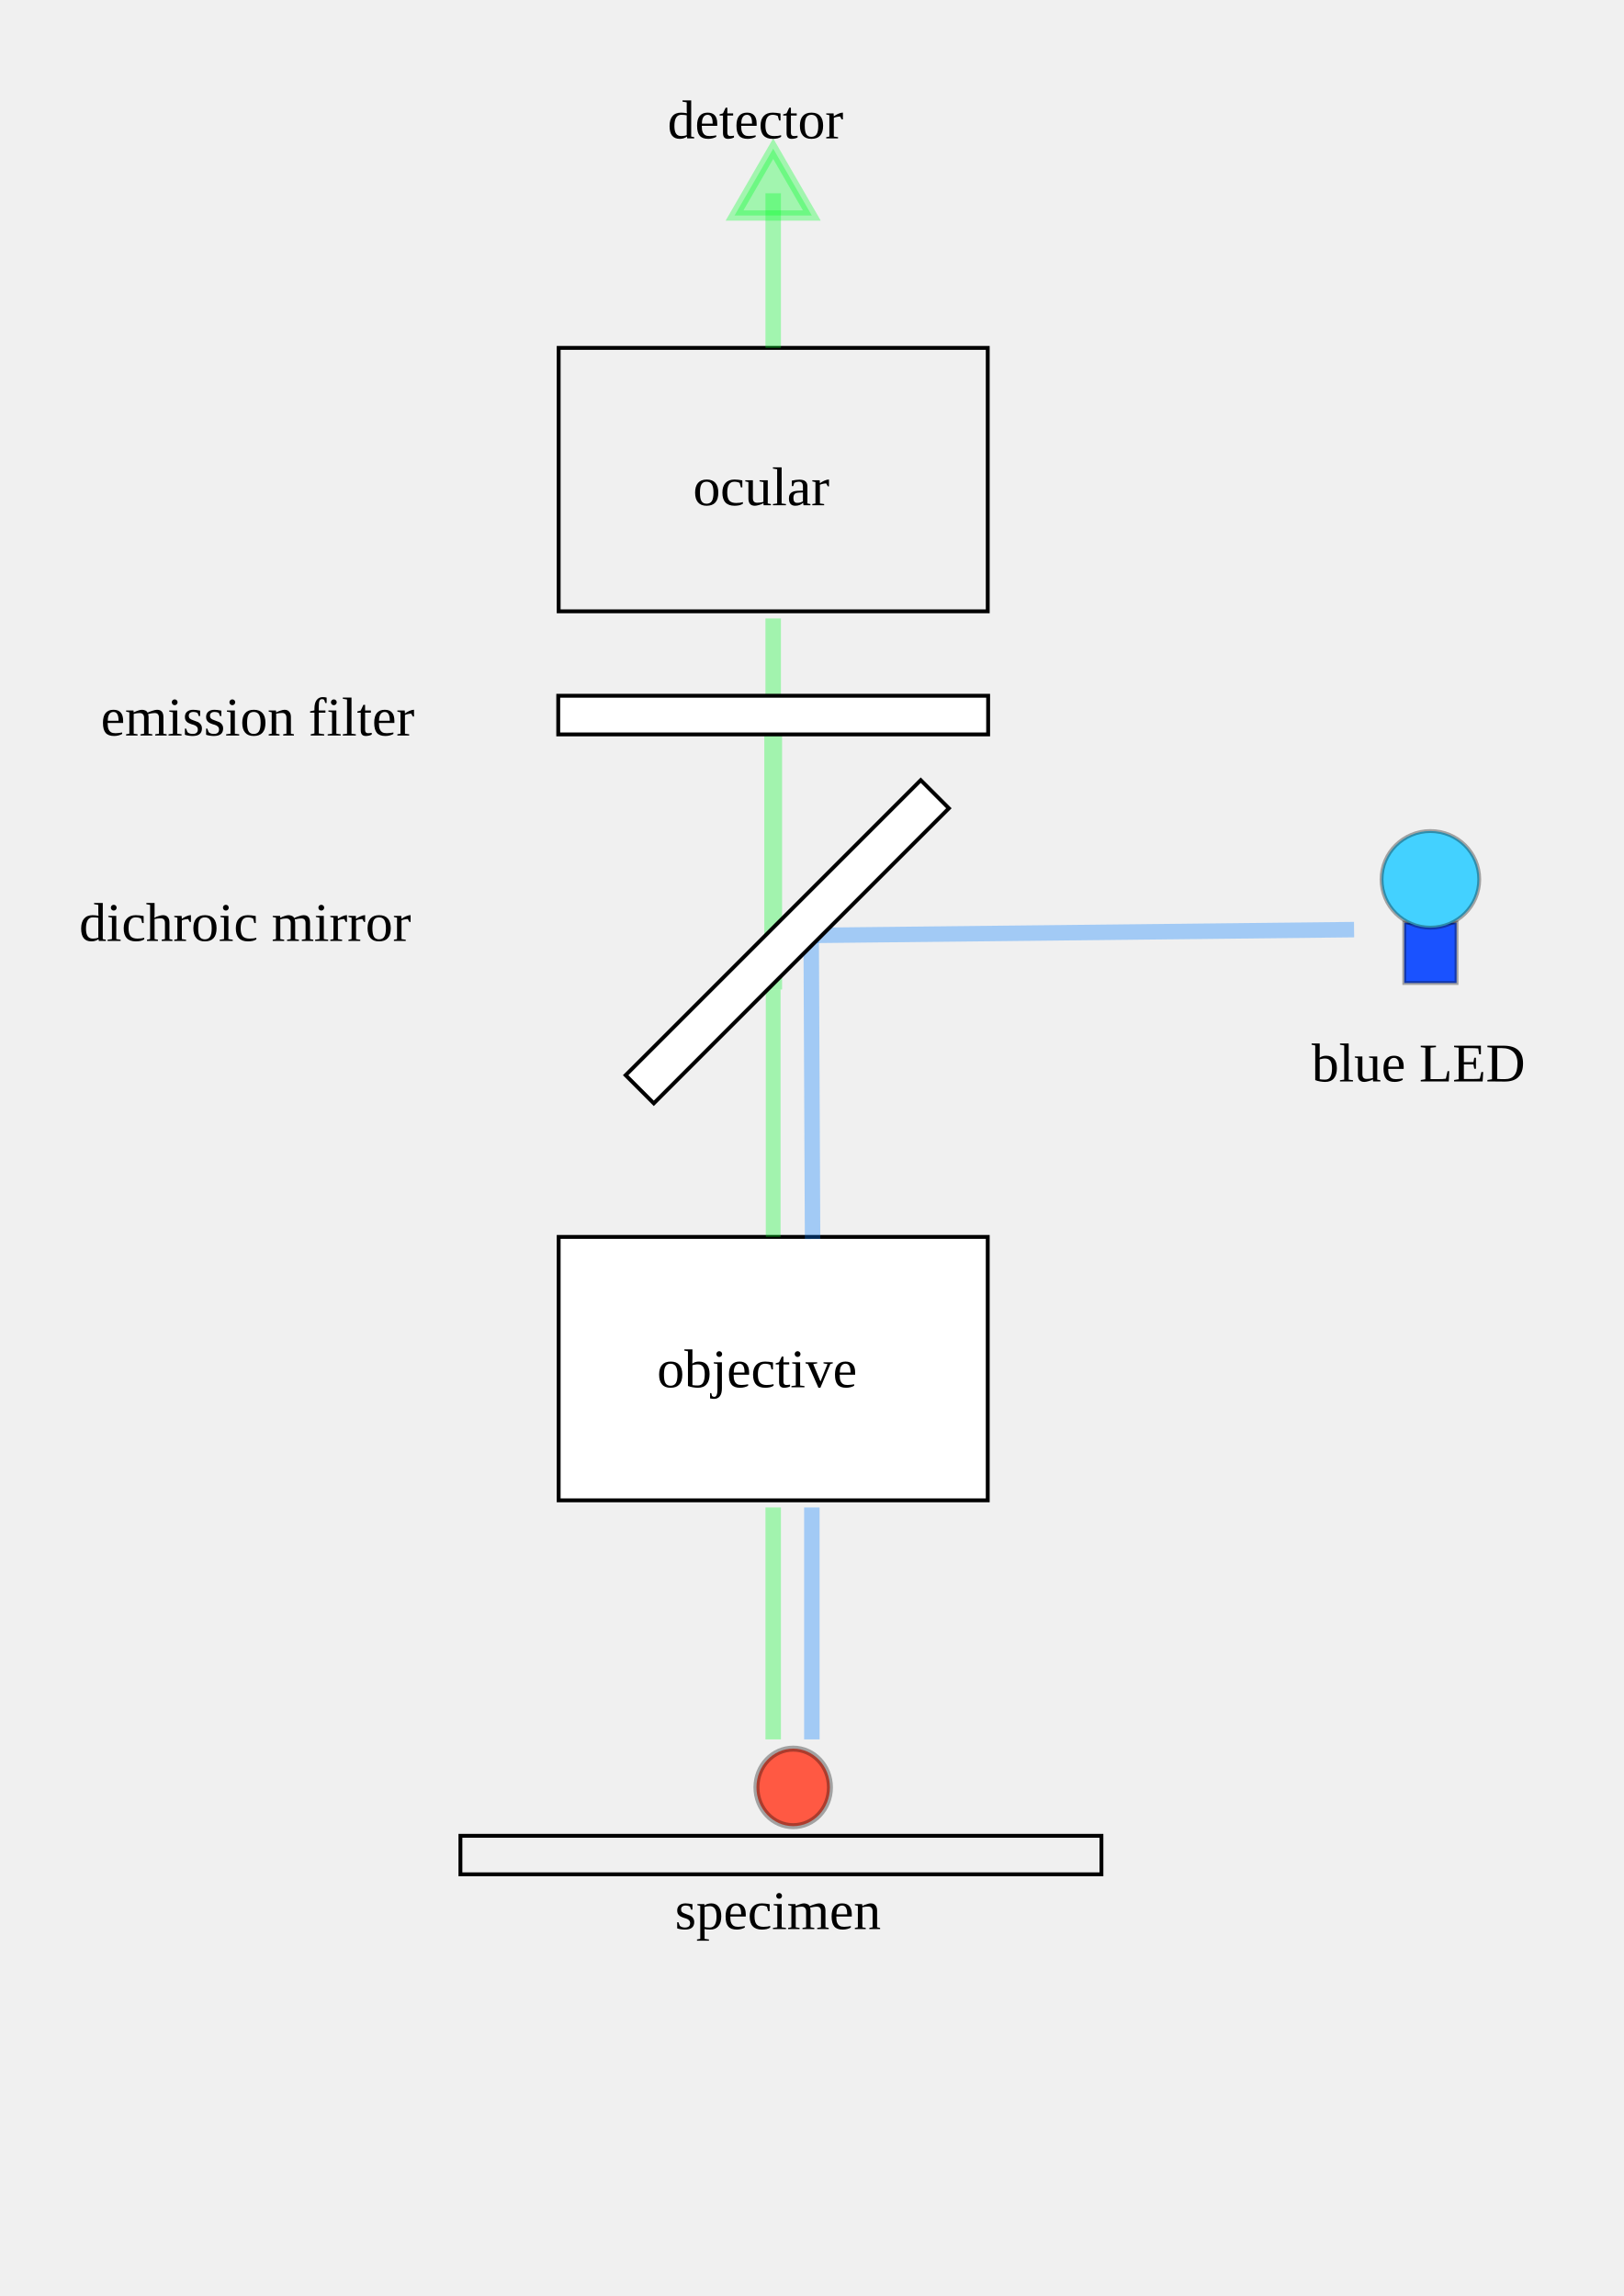
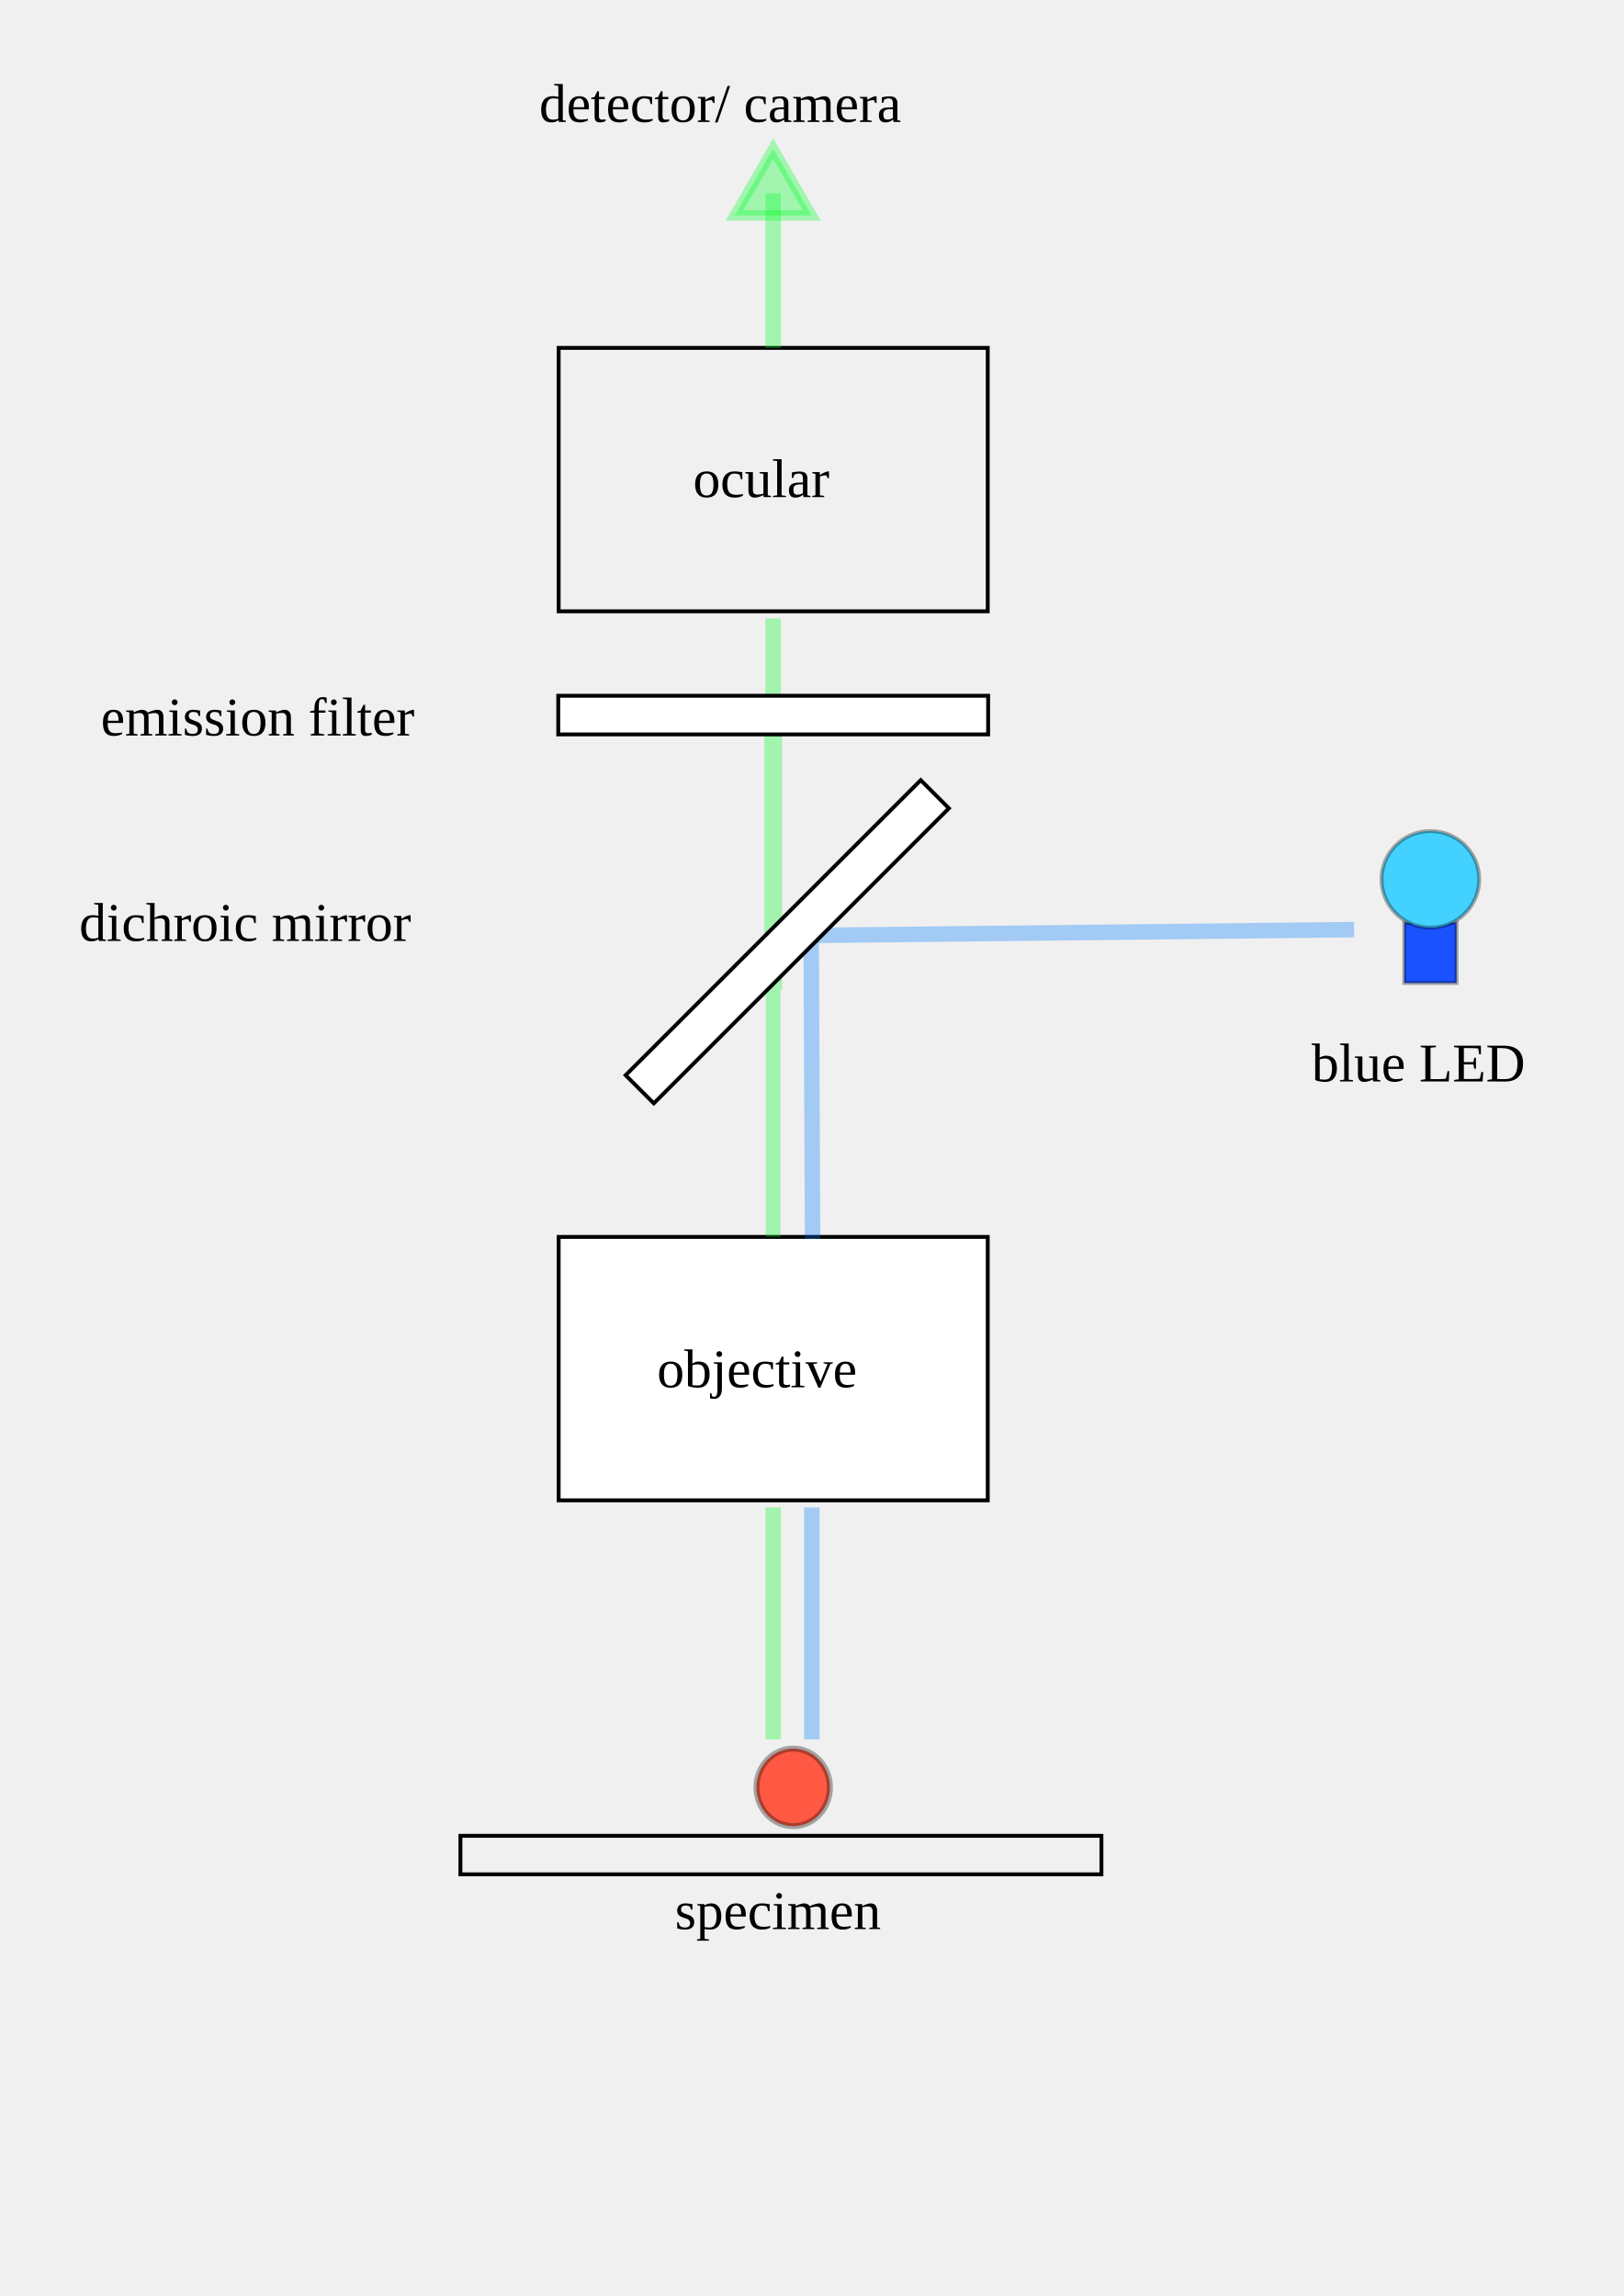
<svg xmlns="http://www.w3.org/2000/svg" width="210mm" height="297mm" viewBox="0 0 210 297" version="1.1" id="svg1">
  <defs id="defs1">
    <marker style="overflow:visible" id="Triangle" refX="0" refY="0" orient="auto-start-reverse" markerWidth="1" markerHeight="1" viewBox="0 0 1 1" preserveAspectRatio="xMidYMid">
      <path transform="scale(0.5)" style="fill:context-stroke;fill-rule:evenodd;stroke:context-stroke;stroke-width:1pt" d="M 5.77,0 -2.88,5 V -5 Z" id="path135" />
    </marker>
  </defs>
-   <g id="layer1">
-     <rect style="fill:none;stroke:#000000;stroke-width:0.5;stroke-dasharray:none;stroke-opacity:1" id="rect1" width="55.494" height="34.077" x="72.253" y="45" />
-     <rect style="fill:#ffffff;fill-opacity:1;stroke:#000000;stroke-width:0.5;stroke-dasharray:none;stroke-opacity:1" id="rect1-7" width="55.494" height="34.077" x="72.253" y="160" />
-     <rect style="fill:none;stroke:#000000;stroke-width:0.5;stroke-dasharray:none;stroke-opacity:1" id="rect1-7-2-06" width="82.904" height="4.981" x="59.548" y="237.472" />
-     <path style="fill:none;stroke:#00f727;stroke-width:2;stroke-dasharray:none;stroke-opacity:0.328" d="m 100,225 c 0,-30 0,-30 0,-30" id="path2" />
-     <path style="fill:none;stroke:#00f727;stroke-width:1.912;stroke-dasharray:none;stroke-opacity:0.328" d="M 100,160 C 100,155.429 100,128 100,128" id="path3" />
-     <path style="fill:none;stroke:#00f727;stroke-width:2;stroke-dasharray:none;stroke-opacity:0.328" d="M 100,90 V 80" id="path5" />
-     <path style="fill:#00f925;fill-opacity:0.325;stroke:#00ff28;stroke-width:2;stroke-dasharray:none;stroke-opacity:0.328;marker-end:url(#Triangle)" d="m 100,45 v -20" id="path7" />
-     <path style="fill:none;stroke:#00f727;stroke-width:2.298;stroke-dasharray:none;stroke-opacity:0.328" d="M 100,128 V 95" id="path4" />
-     <path style="fill:#ffffff;fill-opacity:1;stroke:#007bff;stroke-width:2;stroke-dasharray:none;stroke-opacity:0.325" d="m 105,225 v -30" id="path8" />
-     <path style="fill:none;fill-opacity:1;stroke:#007cff;stroke-width:2;stroke-dasharray:none;stroke-opacity:0.328" d="m 105.094,160.28 -0.187,-40.56" id="path9" />
-     <path style="fill:#ffffff;fill-opacity:1;stroke:#007bff;stroke-width:2;stroke-dasharray:none;stroke-opacity:0.325" d="m 105,121 70.129,-0.75" id="path10" />
-     <rect style="fill:#1a52ff;fill-opacity:1;stroke:#000000;stroke-width:0.5;stroke-dasharray:none;stroke-opacity:0.325" id="rect14" width="6.76" height="7.8" x="181.62" y="119.355" />
-     <ellipse style="fill:#43d1ff;fill-opacity:1;stroke:#000000;stroke-width:0.5;stroke-dasharray:none;stroke-opacity:0.325" id="path14" cx="185" cy="113.75" rx="6.318" ry="6.25" />
-     <ellipse style="fill:#ff5943;fill-opacity:1;stroke:#000000;stroke-width:0.777;stroke-dasharray:none;stroke-opacity:0.325" id="path14-4" cx="102.587" cy="231.209" rx="4.75" ry="5.014" />
-     <text xml:space="preserve" style="font-size:7.056px;fill:#ff5943;fill-opacity:1;stroke:#000000;stroke-width:0.5;stroke-dasharray:none;stroke-opacity:0.325" x="86.346" y="17.898" id="text14">
-       <tspan id="tspan14" style="font-size:7.056px;fill:#000000;fill-opacity:1;stroke:none;stroke-width:0.5;stroke-opacity:0.325" x="86.346" y="17.898">detector</tspan>
-     </text>
-     <text xml:space="preserve" style="font-size:7.056px;fill:#ff5943;fill-opacity:1;stroke:#000000;stroke-width:0.5;stroke-dasharray:none;stroke-opacity:0.325" x="89.635" y="65.361" id="text14-7">
-       <tspan id="tspan14-8" style="font-size:7.056px;fill:#000000;fill-opacity:1;stroke:none;stroke-width:0.5;stroke-opacity:0.325" x="89.635" y="65.361">ocular</tspan>
-     </text>
-     <text xml:space="preserve" style="font-size:7.056px;fill:#000000;fill-opacity:1;stroke:none;stroke-width:0.5;stroke-dasharray:none;stroke-opacity:0.325" x="13.037" y="95.144" id="text15">
-       <tspan id="tspan15" style="stroke-width:0.5" x="13.037" y="95.144">emission filter</tspan>
-     </text>
-     <text xml:space="preserve" style="font-size:7.056px;fill:#000000;fill-opacity:1;stroke:none;stroke-width:0.5;stroke-dasharray:none;stroke-opacity:0.325" x="169.635" y="139.893" id="text15-3">
-       <tspan id="tspan15-9" style="stroke-width:0.5" x="169.635" y="139.893">blue LED</tspan>
-     </text>
-     <text xml:space="preserve" style="font-size:7.056px;fill:#000000;fill-opacity:1;stroke:none;stroke-width:0.5;stroke-dasharray:none;stroke-opacity:0.325" x="10.247" y="121.713" id="text16">
-       <tspan id="tspan16" style="stroke-width:0.5" x="10.247" y="121.713">dichroic mirror</tspan>
-     </text>
-     <text xml:space="preserve" style="font-size:7.056px;fill:#000000;fill-opacity:1;stroke:none;stroke-width:0.5;stroke-dasharray:none;stroke-opacity:0.325" x="87.29" y="249.536" id="text16-1">
-       <tspan id="tspan16-3" style="stroke-width:0.5" x="87.29" y="249.536">specimen</tspan>
-     </text>
-     <text xml:space="preserve" style="font-size:7.056px;fill:#000000;fill-opacity:1;stroke:none;stroke-width:0.5;stroke-dasharray:none;stroke-opacity:0.325" x="84.98" y="179.452" id="text17">
-       <tspan id="tspan17" style="stroke-width:0.5" x="84.98" y="179.452">objective</tspan>
-     </text>
-   </g>
-   <g id="layer2">
-     <rect style="fill:#ffffff;fill-opacity:1;stroke:#000000;stroke-width:0.5;stroke-dasharray:none;stroke-opacity:1" id="rect1-7-2" width="55.6" height="5" x="72.2" y="90" />
-     <rect style="fill:#ffffff;fill-opacity:1;stroke:#000000;stroke-width:0.5;stroke-dasharray:none;stroke-opacity:1" id="rect1-7-2-0-8" width="53.974" height="5.147" x="-12.845" y="-160.711" transform="rotate(135)" ry="0" />
+   <g id="layer1" />
+   <g id="layer2" style="display:inline">
+     <g id="g1">
+       <rect style="fill:none;stroke:#000000;stroke-width:0.5;stroke-dasharray:none;stroke-opacity:1" id="rect1" width="55.494" height="34.077" x="72.253" y="45" />
+       <rect style="fill:#ffffff;fill-opacity:1;stroke:#000000;stroke-width:0.5;stroke-dasharray:none;stroke-opacity:1" id="rect1-7" width="55.494" height="34.077" x="72.253" y="160" />
+       <rect style="fill:none;stroke:#000000;stroke-width:0.5;stroke-dasharray:none;stroke-opacity:1" id="rect1-7-2-06" width="82.904" height="4.981" x="59.548" y="237.472" />
+       <path style="fill:none;stroke:#00f727;stroke-width:2;stroke-dasharray:none;stroke-opacity:0.328" d="m 100,225 c 0,-30 0,-30 0,-30" id="path2" />
+       <path style="fill:none;stroke:#00f727;stroke-width:1.912;stroke-dasharray:none;stroke-opacity:0.328" d="M 100,160 C 100,155.429 100,128 100,128" id="path3" />
+       <path style="fill:none;stroke:#00f727;stroke-width:2;stroke-dasharray:none;stroke-opacity:0.328" d="M 100,90 V 80" id="path5" />
+       <path style="fill:#00f925;fill-opacity:0.325;stroke:#00ff28;stroke-width:2;stroke-dasharray:none;stroke-opacity:0.328;marker-end:url(#Triangle)" d="m 100,45 v -20" id="path7" />
+       <path style="fill:none;stroke:#00f727;stroke-width:2.298;stroke-dasharray:none;stroke-opacity:0.328" d="M 100,128 V 95" id="path4" />
+       <path style="fill:#ffffff;fill-opacity:1;stroke:#007bff;stroke-width:2;stroke-dasharray:none;stroke-opacity:0.325" d="m 105,225 v -30" id="path8" />
+       <path style="fill:none;fill-opacity:1;stroke:#007cff;stroke-width:2;stroke-dasharray:none;stroke-opacity:0.328" d="m 105.094,160.28 -0.187,-40.56" id="path9" />
+       <path style="fill:#ffffff;fill-opacity:1;stroke:#007bff;stroke-width:2;stroke-dasharray:none;stroke-opacity:0.325" d="m 105,121 70.129,-0.75" id="path10" />
+       <rect style="fill:#1a52ff;fill-opacity:1;stroke:#000000;stroke-width:0.5;stroke-dasharray:none;stroke-opacity:0.325" id="rect14" width="6.76" height="7.8" x="181.62" y="119.355" />
+       <ellipse style="fill:#43d1ff;fill-opacity:1;stroke:#000000;stroke-width:0.5;stroke-dasharray:none;stroke-opacity:0.325" id="path14" cx="185" cy="113.75" rx="6.318" ry="6.25" />
+       <ellipse style="fill:#ff5943;fill-opacity:1;stroke:#000000;stroke-width:0.777;stroke-dasharray:none;stroke-opacity:0.325" id="path14-4" cx="102.587" cy="231.209" rx="4.75" ry="5.014" />
+       <text xml:space="preserve" style="font-size:7.056px;fill:#ff5943;fill-opacity:1;stroke:#000000;stroke-width:0.5;stroke-dasharray:none;stroke-opacity:0.325" x="69.742" y="15.77" id="text14">
+         <tspan id="tspan14" style="font-size:7.056px;fill:#000000;fill-opacity:1;stroke:none;stroke-width:0.5;stroke-opacity:0.325" x="69.742" y="15.77">detector/ camera</tspan>
+       </text>
+       <text xml:space="preserve" style="font-size:7.056px;fill:#ff5943;fill-opacity:1;stroke:#000000;stroke-width:0.5;stroke-dasharray:none;stroke-opacity:0.325" x="89.635" y="64.302" id="text14-7">
+         <tspan id="tspan14-8" style="font-size:7.056px;fill:#000000;fill-opacity:1;stroke:none;stroke-width:0.5;stroke-opacity:0.325" x="89.635" y="64.302">ocular</tspan>
+       </text>
+       <text xml:space="preserve" style="font-size:7.056px;fill:#000000;fill-opacity:1;stroke:none;stroke-width:0.5;stroke-dasharray:none;stroke-opacity:0.325" x="13.037" y="95.144" id="text15">
+         <tspan id="tspan15" style="stroke-width:0.5" x="13.037" y="95.144">emission filter</tspan>
+       </text>
+       <text xml:space="preserve" style="font-size:7.056px;fill:#000000;fill-opacity:1;stroke:none;stroke-width:0.5;stroke-dasharray:none;stroke-opacity:0.325" x="169.635" y="139.893" id="text15-3">
+         <tspan id="tspan15-9" style="stroke-width:0.5" x="169.635" y="139.893">blue LED</tspan>
+       </text>
+       <text xml:space="preserve" style="font-size:7.056px;fill:#000000;fill-opacity:1;stroke:none;stroke-width:0.5;stroke-dasharray:none;stroke-opacity:0.325" x="10.247" y="121.713" id="text16">
+         <tspan id="tspan16" style="stroke-width:0.5" x="10.247" y="121.713">dichroic mirror</tspan>
+       </text>
+       <text xml:space="preserve" style="font-size:7.056px;fill:#000000;fill-opacity:1;stroke:none;stroke-width:0.5;stroke-dasharray:none;stroke-opacity:0.325" x="87.29" y="249.536" id="text16-1">
+         <tspan id="tspan16-3" style="stroke-width:0.5" x="87.29" y="249.536">specimen</tspan>
+       </text>
+       <text xml:space="preserve" style="font-size:7.056px;fill:#000000;fill-opacity:1;stroke:none;stroke-width:0.5;stroke-dasharray:none;stroke-opacity:0.325" x="84.98" y="179.452" id="text17">
+         <tspan id="tspan17" style="stroke-width:0.5" x="84.98" y="179.452">objective</tspan>
+       </text>
+       <rect style="fill:#ffffff;fill-opacity:1;stroke:#000000;stroke-width:0.5;stroke-dasharray:none;stroke-opacity:1" id="rect1-7-2" width="55.6" height="5" x="72.2" y="90" />
+       <rect style="fill:#ffffff;fill-opacity:1;stroke:#000000;stroke-width:0.5;stroke-dasharray:none;stroke-opacity:1" id="rect1-7-2-0-8" width="53.974" height="5.147" x="-12.845" y="-160.711" transform="rotate(135)" ry="0" />
+     </g>
  </g>
</svg>
